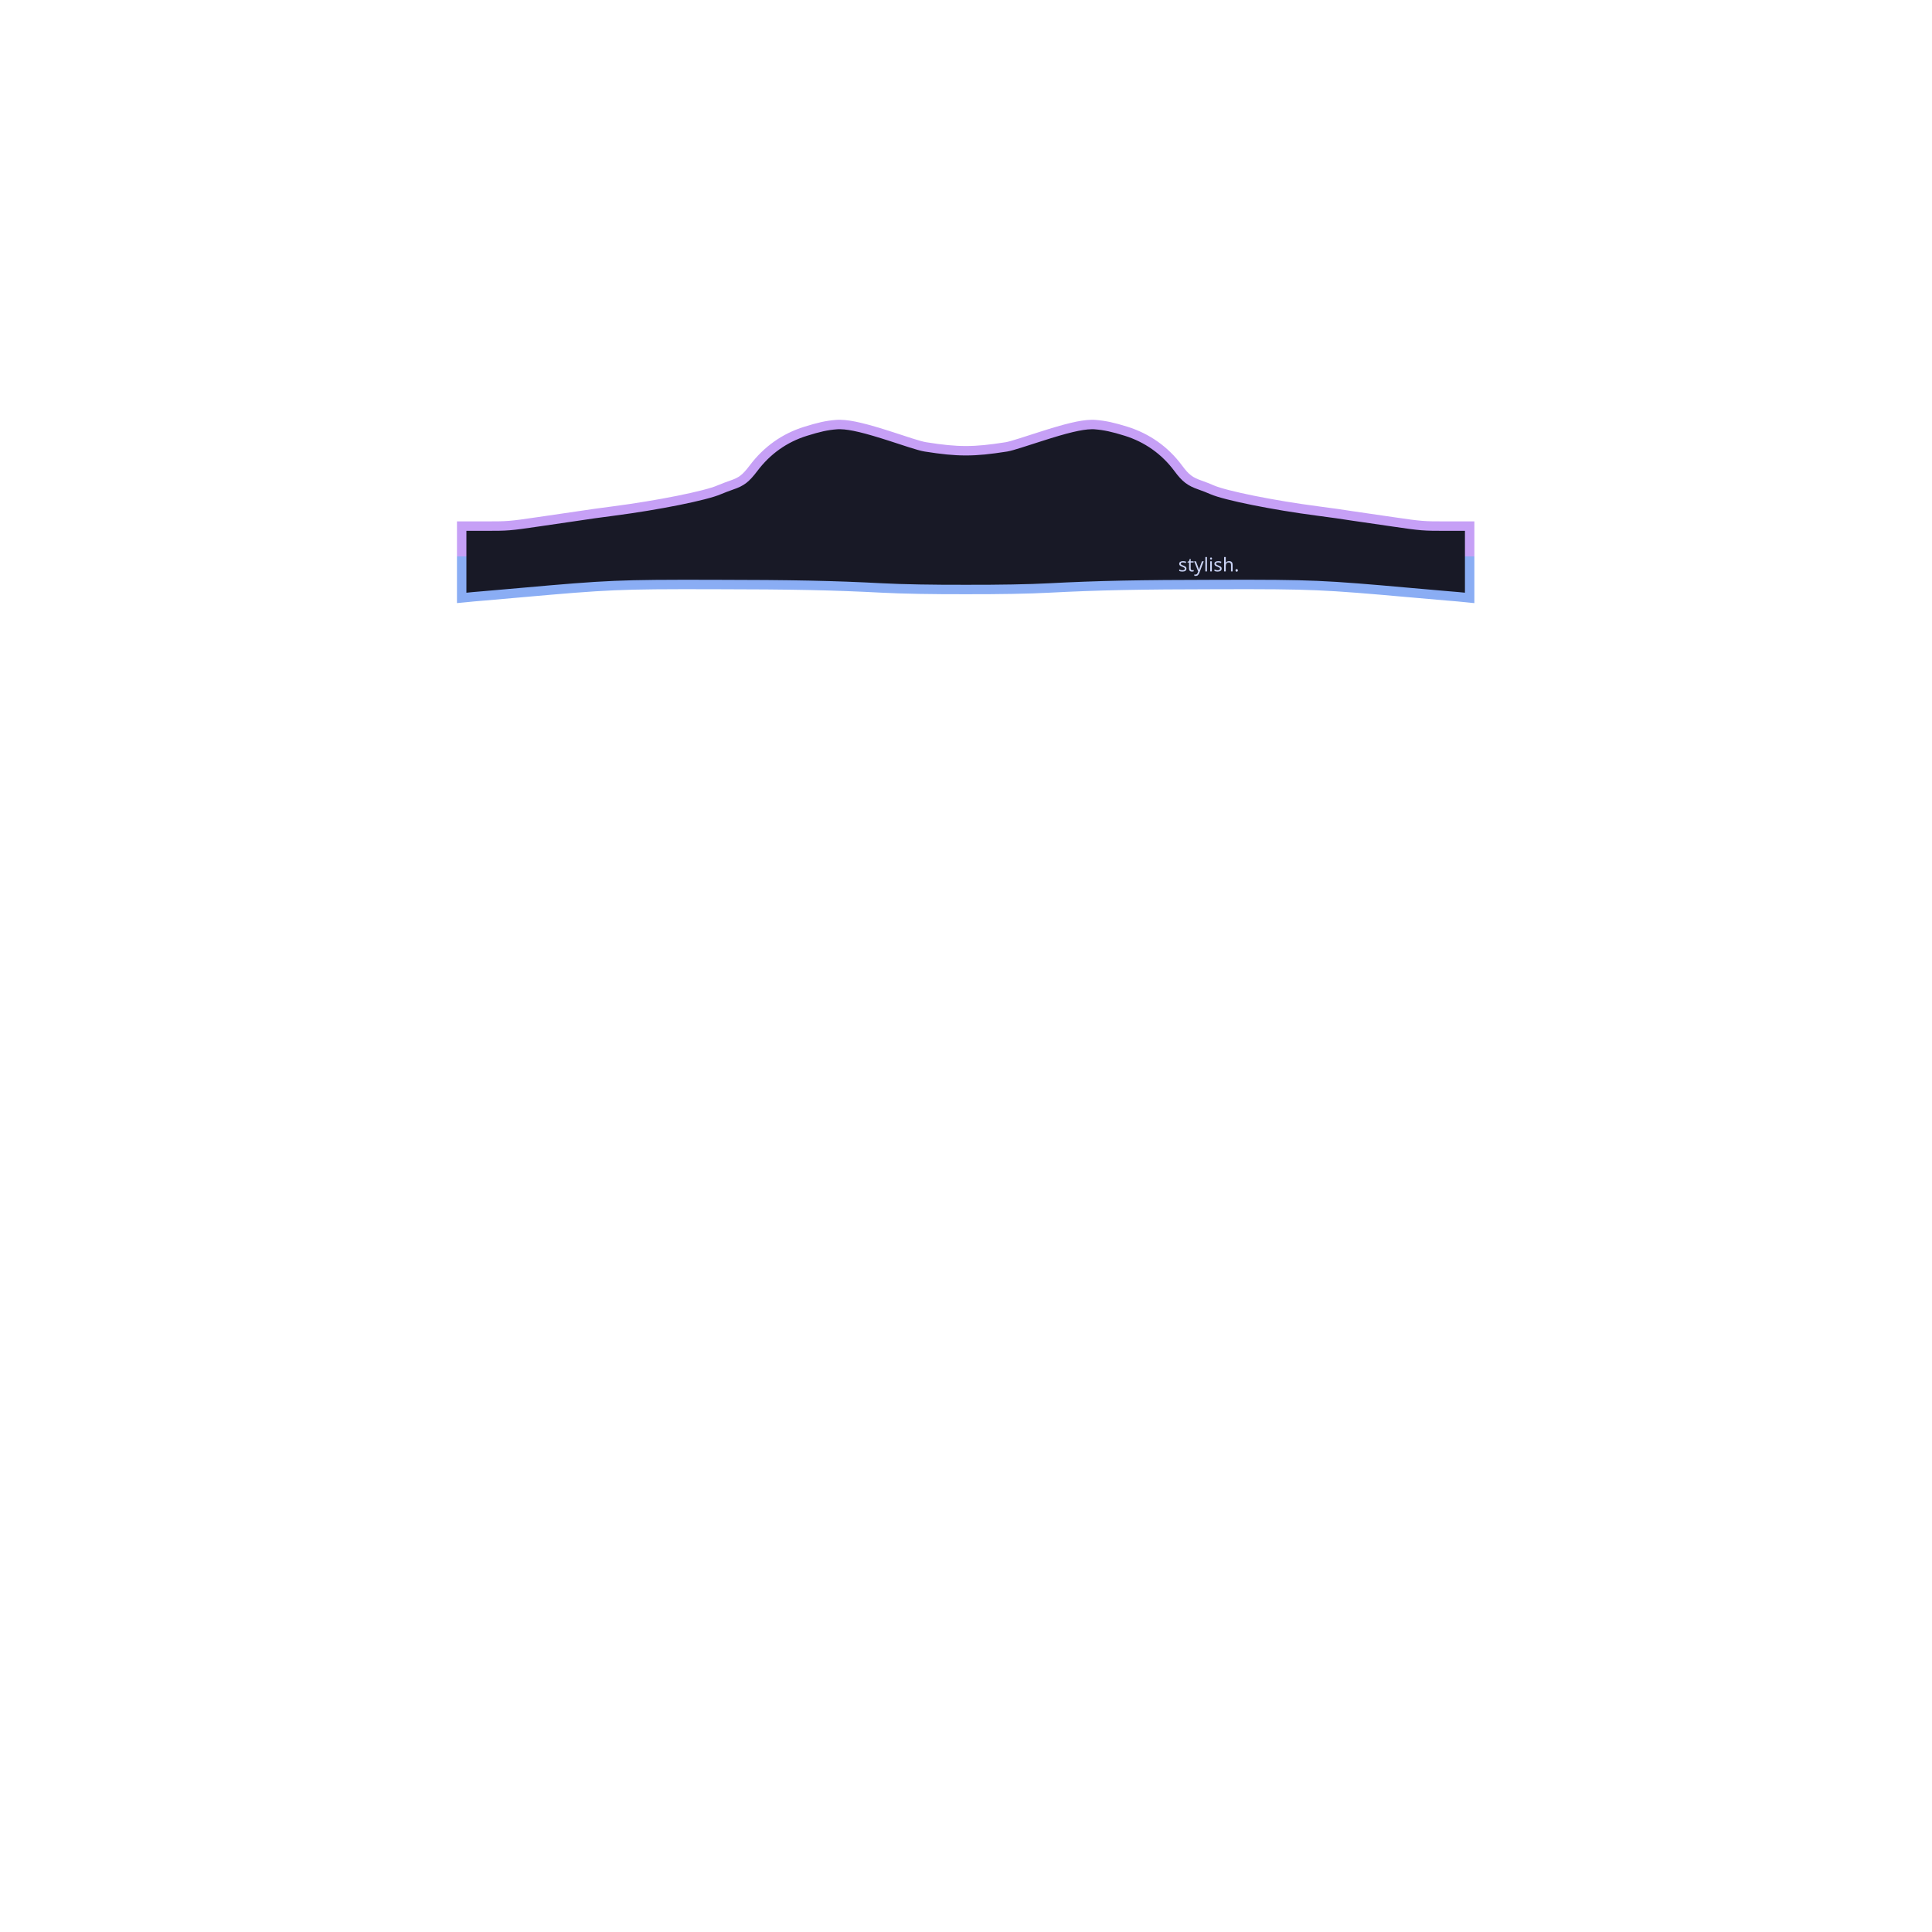
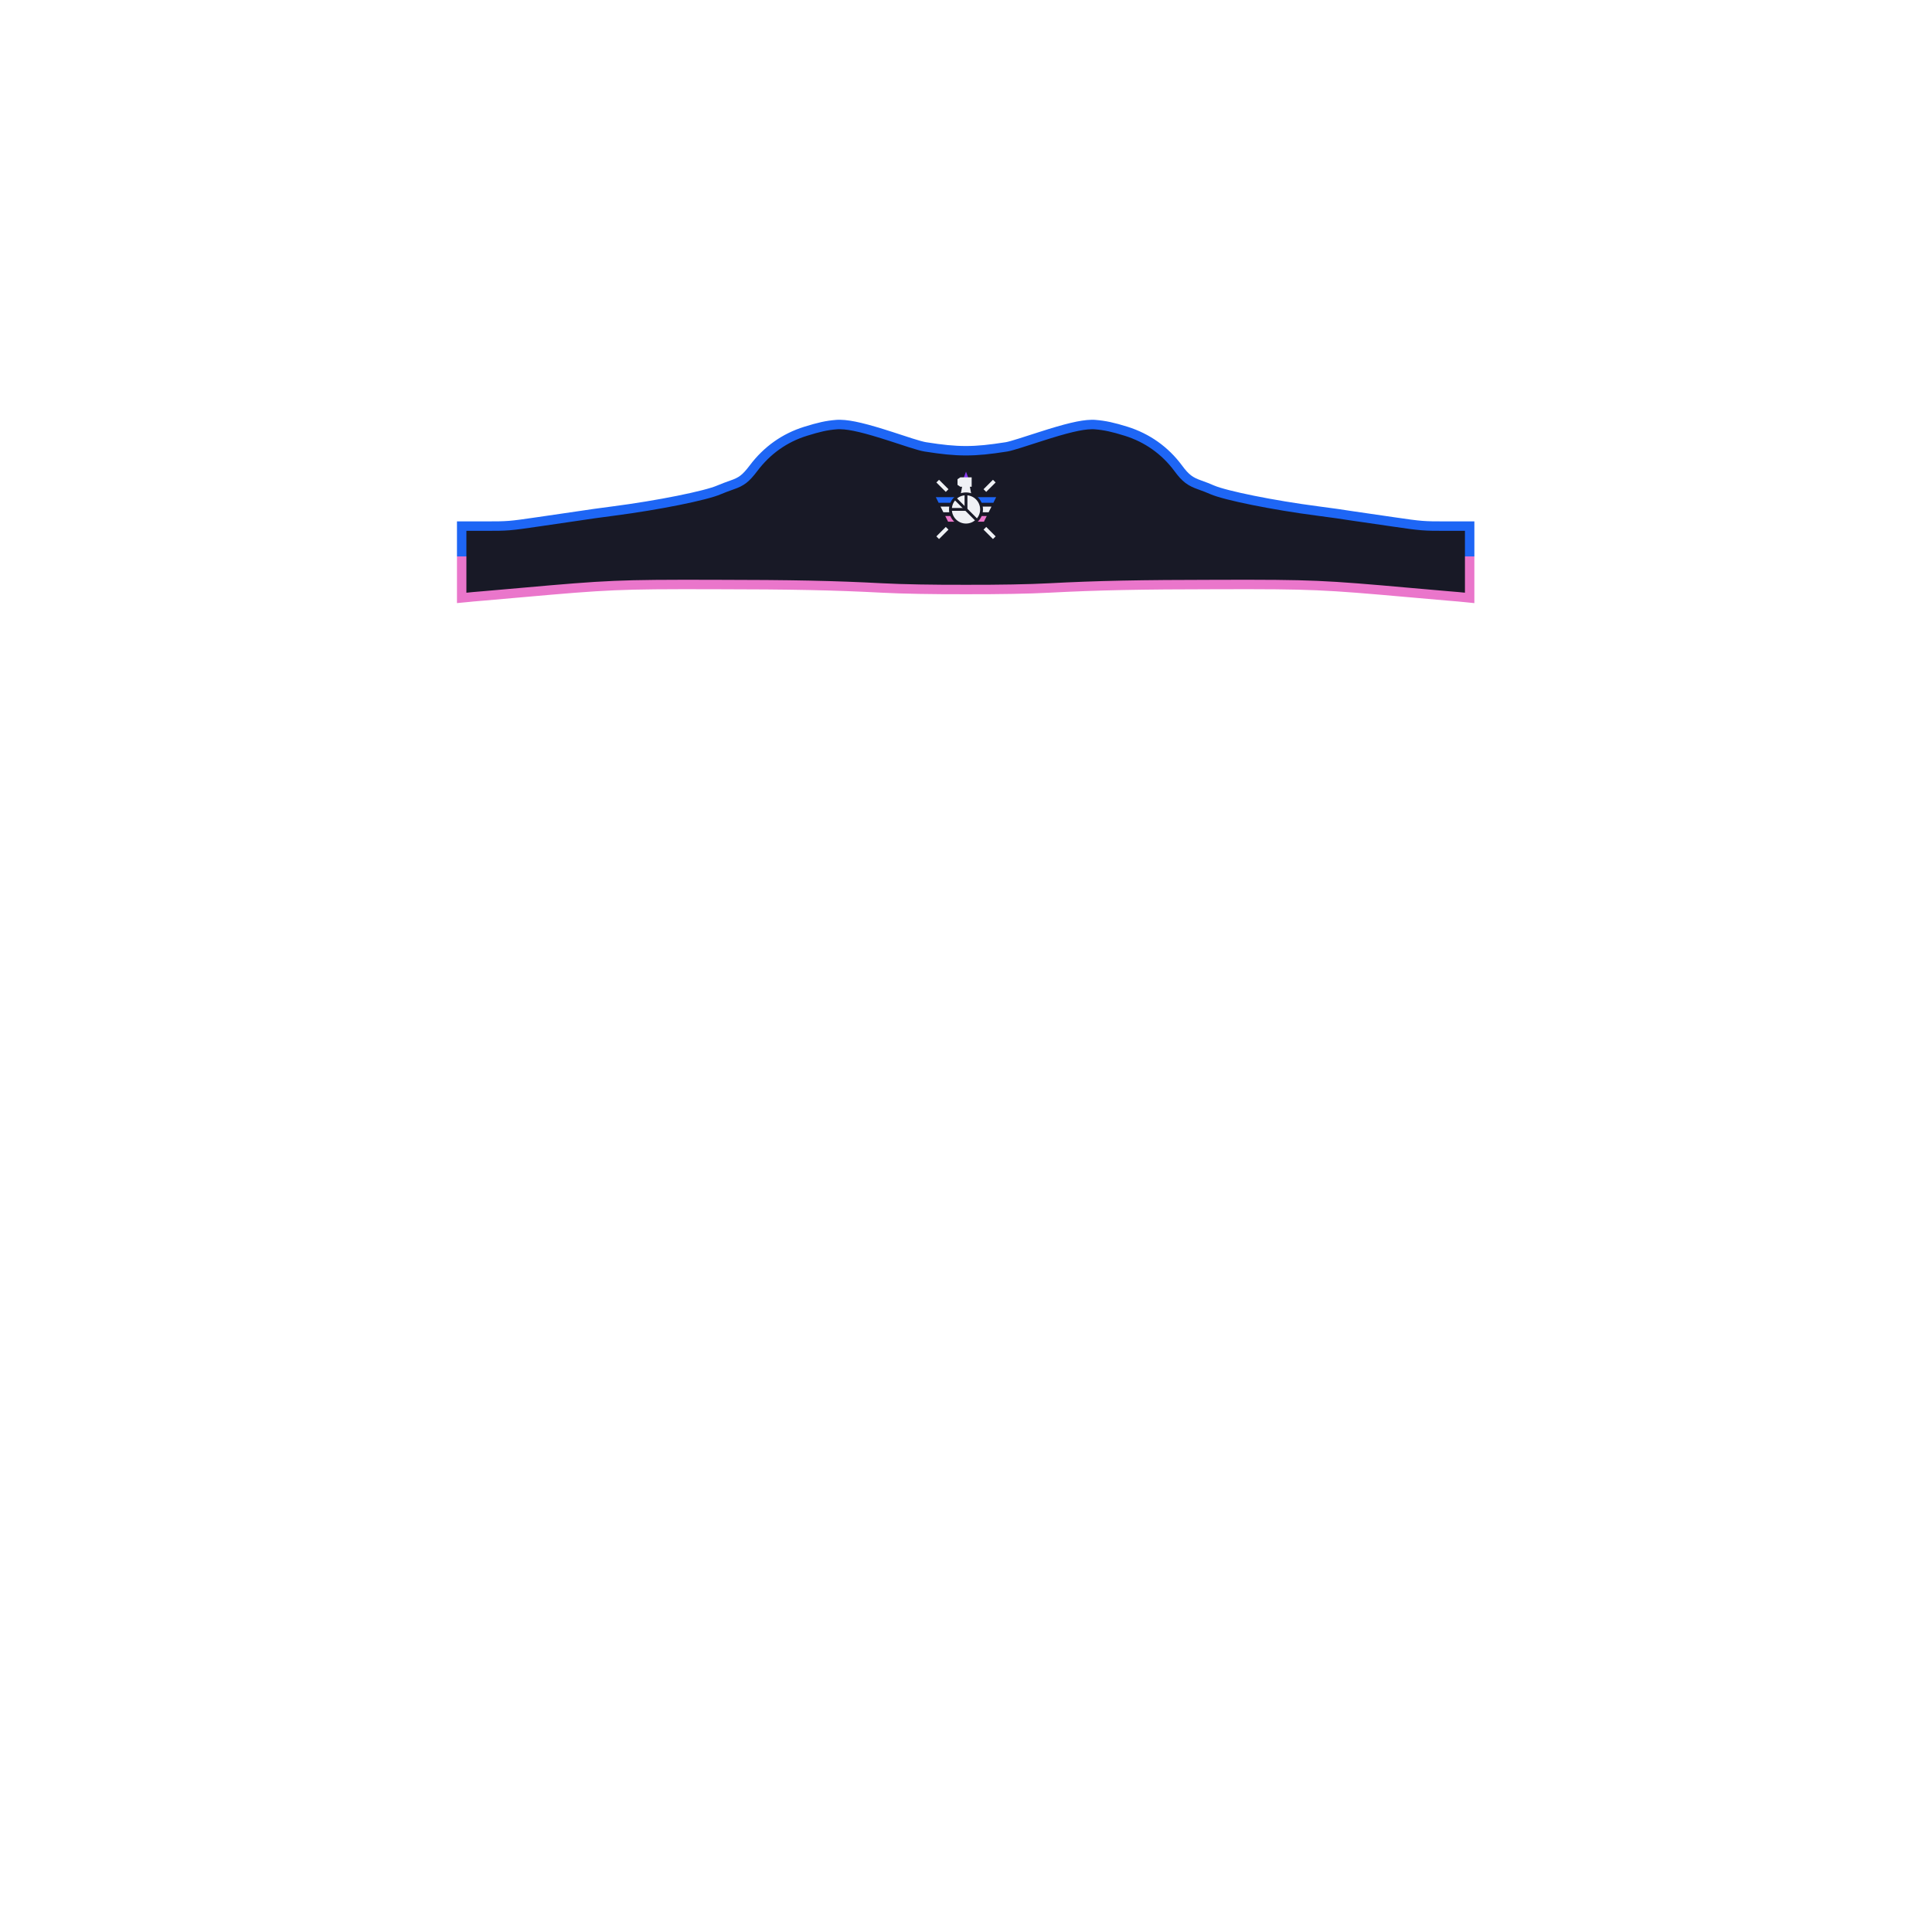
<svg xmlns="http://www.w3.org/2000/svg" version="1.1" viewBox="0 0 2048 2048">
  <defs>
    <linearGradient id="a" x1="1024" x2="1024" y2="1180" gradientUnits="userSpaceOnUse">
-       <stop stop-color="#c6a0f6" offset=".5" />
-       <stop stop-color="#8aadf4" offset=".5" />
+       <stop stop-color="#1e66f5" offset=".5" />
+       <stop stop-color="#ea76cb" offset=".5" />
    </linearGradient>
  </defs>
  <path d="m891 450c-1.6-0.1-3 0-4.4 0.1-10.2 0.8-18.6 2.7-32.7 7.1-22.2 6.9-40.9 20.2-55.1 39.1-8.3 10.9-12.7 14.3-23 17.8-4.1 1.4-10.1 3.7-13.4 5.1-13.7 6.1-64.9 16.4-112 22.5-12.9 1.7-29.4 3.9-36.5 5.1-7.2 1.1-26.9 4-43.8 6.4-30 4.4-31.6 4.5-55.8 4.5h-24.9v76.1l5.3-0.5c2.8-0.3 10.8-1.1 17.7-1.6 6.9-0.6 24.9-2.2 40-3.5 92-8.2 104-8.8 202-8.6 87.7 0.1 129 1 181 3.7 20.6 1.1 54.5 1.7 88.5 1.6 34 0.1 68-0.5 88-1.6 52-2.7 94-3.6 181-3.7 98-0.2 110 0.4 202 8.6 15 1.3 33 2.9 40 3.5 7 0.5 15 1.3 18 1.6l5 0.5v-76.1h-25c-24 0-26-0.1-56-4.5-17-2.4-36-5.3-44-6.4-7-1.2-23-3.4-36-5.1-47-6.1-98-16.4-112-22.5-3-1.4-9-3.7-13-5.1-10-3.5-15-6.9-23-17.8-14-18.9-33-32.2-55-39.1-14-4.4-23-6.3-33-7.1-1-0.1-3-0.2-4-0.1-11 0.2-27 4.1-54 12.8-14 4.4-30 9.9-36 10.9-18 2.8-30 4.1-43 4.1s-25.2-1.3-43-4.1c-6.4-1-22.5-6.5-36-10.9-26.9-8.7-42.9-12.6-53.9-12.8z" fill="#181926" stroke="url(#a)" stroke-width="10" />
-   <text x="1249" y="605.7" fill="#cad3f5" font-family="Jellee" font-size="20px" style="line-height:1.25" xml:space="preserve">
-     <tspan x="1249" y="605.7">stylish.</tspan>
-   </text>
+   <g transform="translate(43,50)">
+     <polygon transform="translate(931,440)" points="50 10 47 18 53 18" fill="#8839ef" />
+     <polygon transform="translate(931,440)" points="79 43 21 43 18 37 82 37" fill="#1e66f5" />
+     <polygon transform="translate(931,440)" points="74 53 26 53 23 47 77 47" fill="#eff1f5" />
+     <polygon transform="translate(931,440)" points="69 63 31 63 28 57 72 57" fill="#ea76cb" />
+     <g transform="translate(931,440)" fill="#eff1f5" fill-rule="evenodd">
+       <polygon points="47 20 44 36 56 36 53 20" />
+       <polygon points="56 26 44 26 41 24 41 18 44 16 56 16" />
+     </g>
+     <g transform="translate(931,440)" fill="none" stroke="#181926" stroke-width="3">
+       <circle cx="50" cy="50" r="16.5" fill="#eff1f5" />
+       <line x1="38" x2="62" y1="38" y2="62" />
+       <line x1="50" x2="34" y1="50" y2="50" />
+       <line x1="50" x2="50" y1="50" y2="34" />
+     </g>
+     <g transform="translate(931,440)" fill="none" stroke="#eff1f5" stroke-width="4">
+       <line x1="30" x2="20" y1="30" y2="20" />
+       <line x1="70" x2="80" y1="30" y2="20" />
+       <line x1="80" x2="70" y1="80" y2="70" />
+       <line x1="20" x2="30" y1="80" y2="70" />
+     </g>
+   </g>
</svg>
